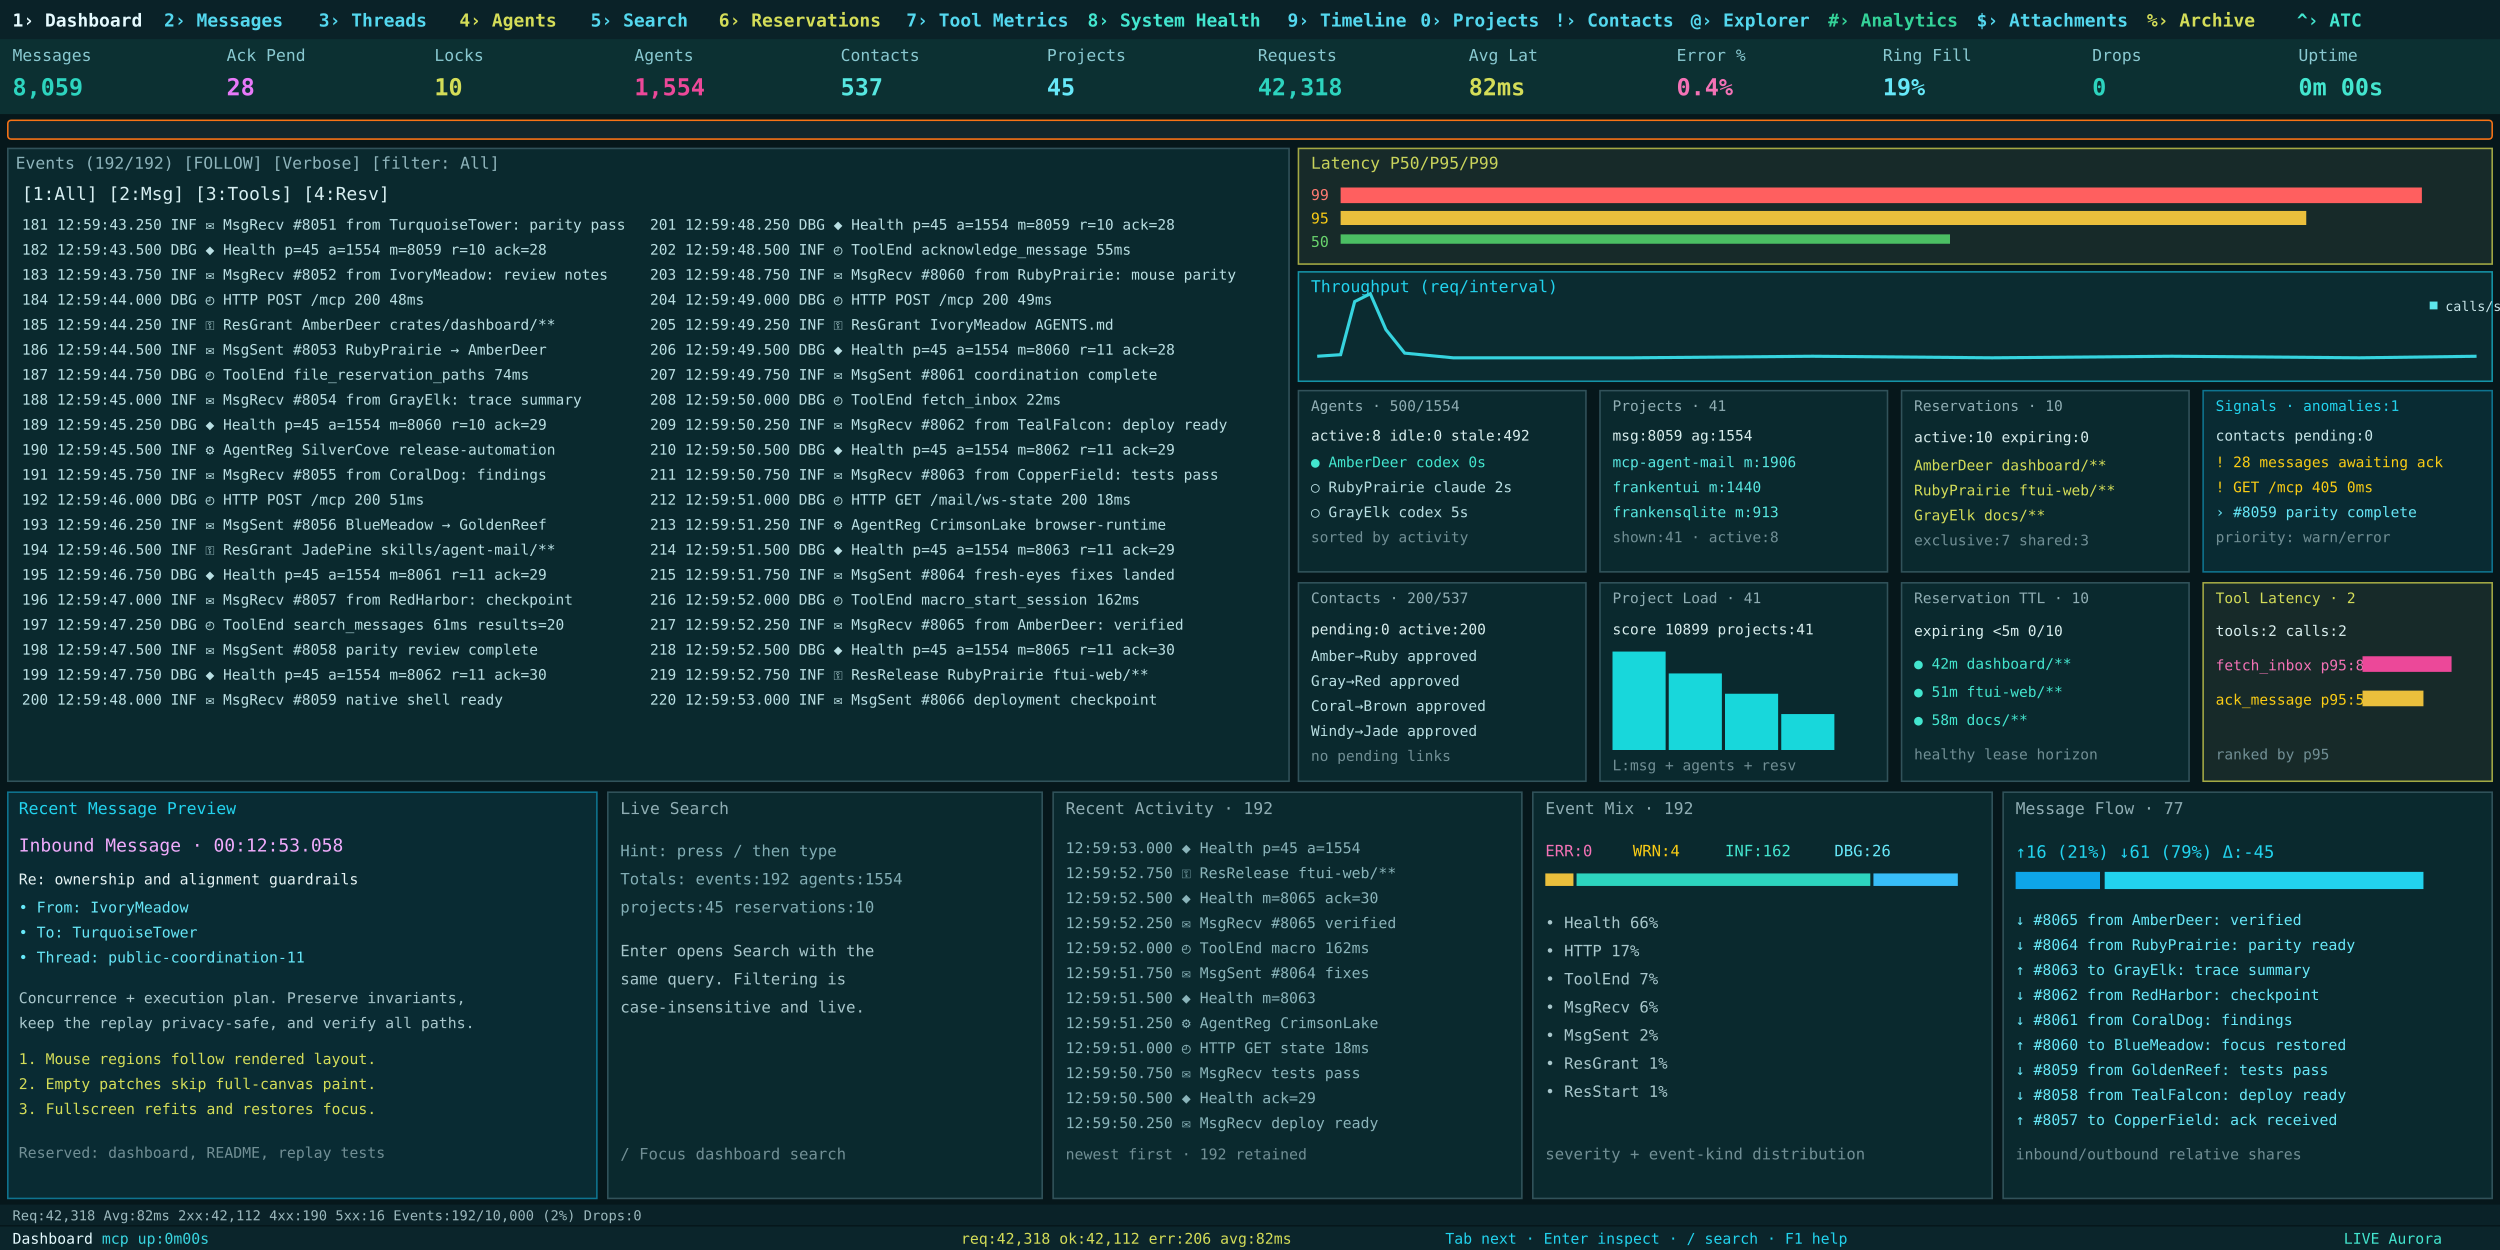
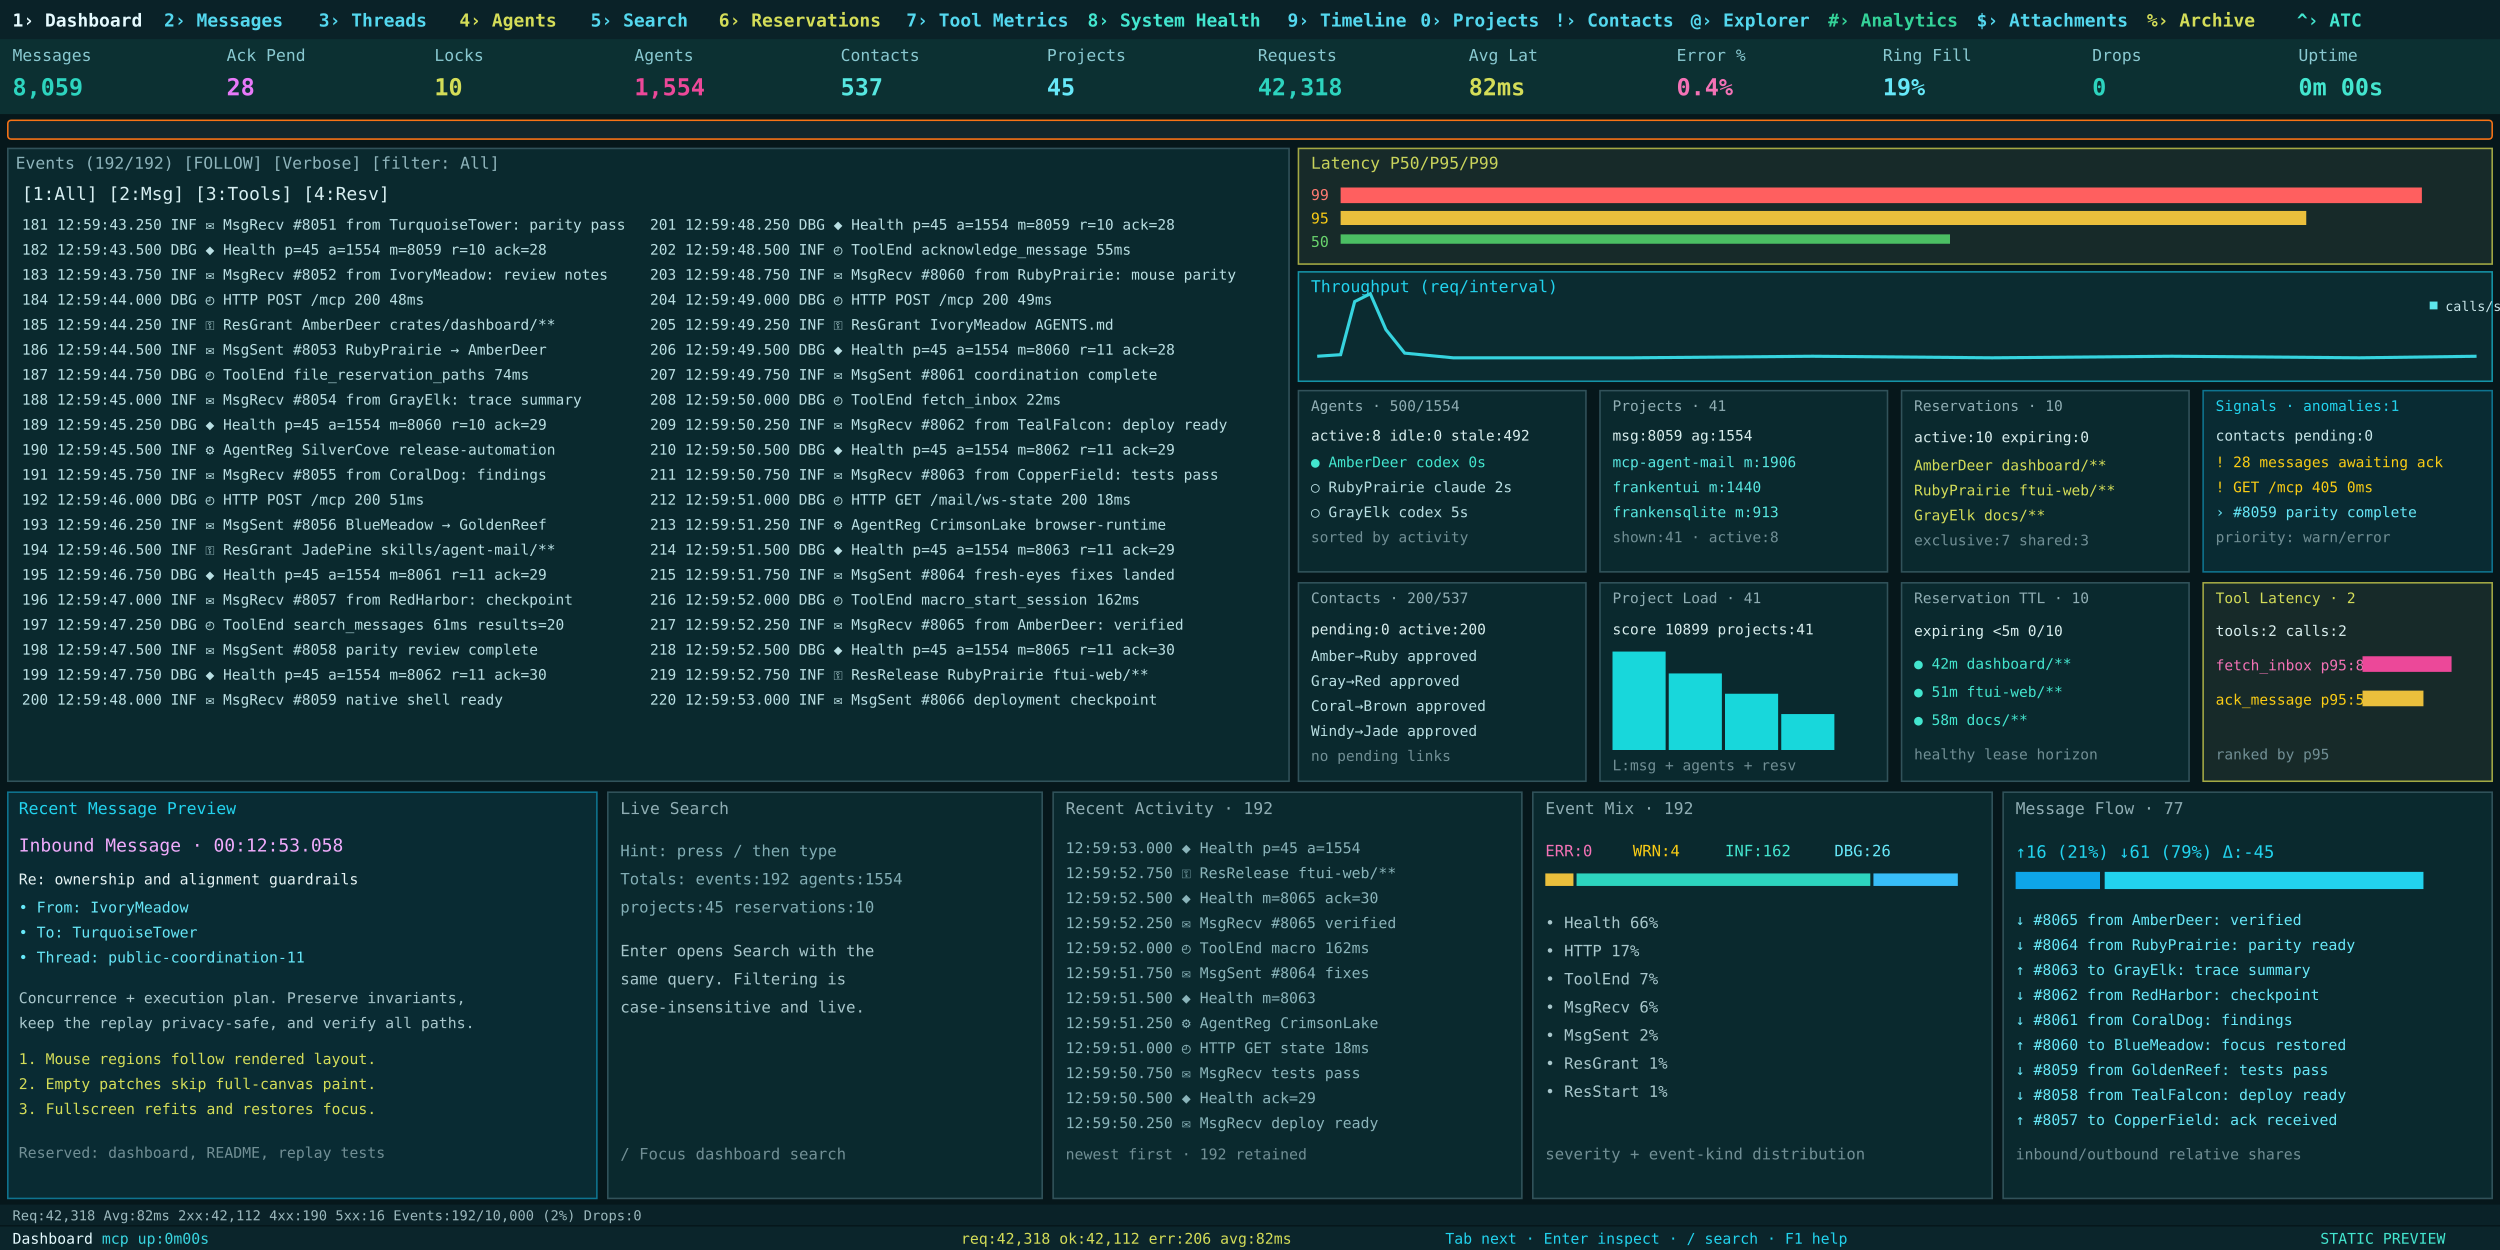
<svg xmlns="http://www.w3.org/2000/svg" width="1600" height="800" viewBox="0 0 1600 800" role="img" aria-labelledby="title desc">
  <rect width="1600" height="800" fill="#06171b" />
  <g font-family="Pragmasevka NF, ui-monospace, SFMono-Regular, Menlo, monospace">
    <rect width="1600" height="25" fill="#0a2228" />
    <text y="17" font-size="11.5" font-weight="600" fill="#54d8ef">
      <tspan x="8" fill="#e6fbff">1› Dashboard</tspan>
      <tspan x="105">2› Messages</tspan>
      <tspan x="204">3› Threads</tspan>
      <tspan x="294" fill="#d4dd58">4› Agents</tspan>
      <tspan x="378">5› Search</tspan>
      <tspan x="460" fill="#d4dd58">6› Reservations</tspan>
      <tspan x="580">7› Tool Metrics</tspan>
      <tspan x="696" fill="#43e6cf">8› System Health</tspan>
      <tspan x="824">9› Timeline</tspan>
      <tspan x="909">0› Projects</tspan>
      <tspan x="995">!› Contacts</tspan>
      <tspan x="1082">@› Explorer</tspan>
      <tspan x="1170" fill="#34d399">#› Analytics</tspan>
      <tspan x="1265">$› Attachments</tspan>
      <tspan x="1374" fill="#d4dd58">%› Archive</tspan>
      <tspan x="1470" fill="#43e6cf">^› ATC</tspan>
    </text>
    <rect y="25" width="1600" height="48" fill="#0c3032" />
    <g font-size="10.5" fill="#89c9d1">
      <text x="8" y="39">Messages</text>
      <text x="145" y="39">Ack Pend</text>
      <text x="278" y="39">Locks</text>
      <text x="406" y="39">Agents</text>
      <text x="538" y="39">Contacts</text>
      <text x="670" y="39">Projects</text>
      <text x="805" y="39">Requests</text>
      <text x="940" y="39">Avg Lat</text>
      <text x="1073" y="39">Error %</text>
      <text x="1205" y="39">Ring Fill</text>
      <text x="1339" y="39">Drops</text>
      <text x="1471" y="39">Uptime</text>
    </g>
    <g font-size="15" font-weight="600">
      <text x="8" y="61" fill="#2dd4bf">8,059</text>
      <text x="145" y="61" fill="#e879f9">28</text>
      <text x="278" y="61" fill="#d4dd58">10</text>
      <text x="406" y="61" fill="#ec4899">1,554</text>
      <text x="538" y="61" fill="#57e7e1">537</text>
      <text x="670" y="61" fill="#67e8f9">45</text>
      <text x="805" y="61" fill="#2dd4bf">42,318</text>
      <text x="940" y="61" fill="#d4dd58">82ms</text>
      <text x="1073" y="61" fill="#f472b6">0.4%</text>
      <text x="1205" y="61" fill="#67e8f9">19%</text>
      <text x="1339" y="61" fill="#2dd4bf">0</text>
      <text x="1471" y="61" fill="#43e6cf">0m 00s</text>
    </g>
    <rect x="5" y="77" width="1590" height="12" rx="2" fill="#13272c" stroke="#f97316" stroke-width="1" />
    <rect x="5" y="95" width="820" height="405" fill="#0a292e" stroke="#31525a" />
    <text x="10" y="108" font-size="10.5" fill="#8eb4bb">Events (192/192) [FOLLOW] [Verbose] [filter: All]</text>
    <text x="14" y="128" font-size="11.5" fill="#d7eff2">[1:All] [2:Msg] [3:Tools] [4:Resv]</text>
    <g font-size="9.3" fill="#b9dfe3">
      <text x="14" y="147">181 12:59:43.250 INF ✉ MsgRecv #8051 from TurquoiseTower: parity pass</text>
      <text x="14" y="163">182 12:59:43.500 DBG ◆ Health  p=45 a=1554 m=8059 r=10 ack=28</text>
      <text x="14" y="179">183 12:59:43.750 INF ✉ MsgRecv #8052 from IvoryMeadow: review notes</text>
      <text x="14" y="195">184 12:59:44.000 DBG ◴ HTTP    POST /mcp 200 48ms</text>
      <text x="14" y="211">185 12:59:44.250 INF ⚿ ResGrant AmberDeer crates/dashboard/**</text>
      <text x="14" y="227">186 12:59:44.500 INF ✉ MsgSent #8053 RubyPrairie → AmberDeer</text>
      <text x="14" y="243">187 12:59:44.750 DBG ◴ ToolEnd file_reservation_paths 74ms</text>
      <text x="14" y="259">188 12:59:45.000 INF ✉ MsgRecv #8054 from GrayElk: trace summary</text>
      <text x="14" y="275">189 12:59:45.250 DBG ◆ Health  p=45 a=1554 m=8060 r=10 ack=29</text>
      <text x="14" y="291">190 12:59:45.500 INF ⚙ AgentReg SilverCove release-automation</text>
      <text x="14" y="307">191 12:59:45.750 INF ✉ MsgRecv #8055 from CoralDog: findings</text>
      <text x="14" y="323">192 12:59:46.000 DBG ◴ HTTP    POST /mcp 200 51ms</text>
      <text x="14" y="339">193 12:59:46.250 INF ✉ MsgSent #8056 BlueMeadow → GoldenReef</text>
      <text x="14" y="355">194 12:59:46.500 INF ⚿ ResGrant JadePine skills/agent-mail/**</text>
      <text x="14" y="371">195 12:59:46.750 DBG ◆ Health  p=45 a=1554 m=8061 r=11 ack=29</text>
      <text x="14" y="387">196 12:59:47.000 INF ✉ MsgRecv #8057 from RedHarbor: checkpoint</text>
      <text x="14" y="403">197 12:59:47.250 DBG ◴ ToolEnd search_messages 61ms results=20</text>
      <text x="14" y="419">198 12:59:47.500 INF ✉ MsgSent #8058 parity review complete</text>
      <text x="14" y="435">199 12:59:47.750 DBG ◆ Health  p=45 a=1554 m=8062 r=11 ack=30</text>
      <text x="14" y="451">200 12:59:48.000 INF ✉ MsgRecv #8059 native shell ready</text>
      <text x="416" y="147">201 12:59:48.250 DBG ◆ Health  p=45 a=1554 m=8059 r=10 ack=28</text>
      <text x="416" y="163">202 12:59:48.500 INF ◴ ToolEnd acknowledge_message 55ms</text>
      <text x="416" y="179">203 12:59:48.750 INF ✉ MsgRecv #8060 from RubyPrairie: mouse parity</text>
      <text x="416" y="195">204 12:59:49.000 DBG ◴ HTTP    POST /mcp 200 49ms</text>
      <text x="416" y="211">205 12:59:49.250 INF ⚿ ResGrant IvoryMeadow AGENTS.md</text>
      <text x="416" y="227">206 12:59:49.500 DBG ◆ Health  p=45 a=1554 m=8060 r=11 ack=28</text>
      <text x="416" y="243">207 12:59:49.750 INF ✉ MsgSent #8061 coordination complete</text>
      <text x="416" y="259">208 12:59:50.000 DBG ◴ ToolEnd fetch_inbox 22ms</text>
      <text x="416" y="275">209 12:59:50.250 INF ✉ MsgRecv #8062 from TealFalcon: deploy ready</text>
      <text x="416" y="291">210 12:59:50.500 DBG ◆ Health  p=45 a=1554 m=8062 r=11 ack=29</text>
      <text x="416" y="307">211 12:59:50.750 INF ✉ MsgRecv #8063 from CopperField: tests pass</text>
      <text x="416" y="323">212 12:59:51.000 DBG ◴ HTTP    GET /mail/ws-state 200 18ms</text>
      <text x="416" y="339">213 12:59:51.250 INF ⚙ AgentReg CrimsonLake browser-runtime</text>
      <text x="416" y="355">214 12:59:51.500 DBG ◆ Health  p=45 a=1554 m=8063 r=11 ack=29</text>
      <text x="416" y="371">215 12:59:51.750 INF ✉ MsgSent #8064 fresh-eyes fixes landed</text>
      <text x="416" y="387">216 12:59:52.000 DBG ◴ ToolEnd macro_start_session 162ms</text>
      <text x="416" y="403">217 12:59:52.250 INF ✉ MsgRecv #8065 from AmberDeer: verified</text>
      <text x="416" y="419">218 12:59:52.500 DBG ◆ Health  p=45 a=1554 m=8065 r=11 ack=30</text>
      <text x="416" y="435">219 12:59:52.750 INF ⚿ ResRelease RubyPrairie ftui-web/**</text>
      <text x="416" y="451">220 12:59:53.000 INF ✉ MsgSent #8066 deployment checkpoint</text>
    </g>
    <rect x="831" y="95" width="764" height="74" fill="#172a29" stroke="#a3a944" />
    <text x="839" y="108" font-size="10.5" fill="#c9d45b">Latency P50/P95/P99</text>
    <text x="839" y="128" font-size="9.5" fill="#ff7b72">99</text>
    <rect x="858" y="120" width="692" height="10" fill="#ff5f5f" />
    <text x="839" y="143" font-size="9.5" fill="#facc15">95</text>
    <rect x="858" y="135" width="618" height="9" fill="#eabf3c" />
    <text x="839" y="158" font-size="9.5" fill="#69d46d">50</text>
    <rect x="858" y="150" width="390" height="6" fill="#4bbf63" />
    <rect x="831" y="174" width="764" height="70" fill="#0b2b30" stroke="#1593a7" />
    <text x="839" y="187" font-size="10.5" fill="#22d3ee">Throughput (req/interval)</text>
    <polyline points="843,228 858,227 867,193 877,188 887,211 899,226 930,229 1045,229 1160,228 1275,229 1390,228 1510,229 1585,228" fill="none" stroke="#36d4df" stroke-width="2" />
    <rect x="1555" y="193" width="5" height="5" fill="#5ee7ed" />
    <text x="1565" y="199" font-size="8.5" fill="#c8e6e9">calls/sec</text>
    <g font-size="9.3">
      <rect x="831" y="250" width="184" height="116" fill="#0a292e" stroke="#31525a" />
      <text x="839" y="263" fill="#90aeb4">Agents · 500/1554</text>
      <text x="839" y="282" fill="#d9eeee">active:8 idle:0 stale:492</text>
      <text x="839" y="299" fill="#43e6cf">● AmberDeer  codex 0s</text>
      <text x="839" y="315" fill="#b9dfe3">○ RubyPrairie claude 2s</text>
      <text x="839" y="331" fill="#b9dfe3">○ GrayElk codex 5s</text>
      <text x="839" y="347" fill="#718f95">sorted by activity</text>
      <rect x="1024" y="250" width="184" height="116" fill="#0a292e" stroke="#31525a" />
      <text x="1032" y="263" fill="#90aeb4">Projects · 41</text>
      <text x="1032" y="282" fill="#d9eeee">msg:8059 ag:1554</text>
      <text x="1032" y="299" fill="#57e7e1">mcp-agent-mail  m:1906</text>
      <text x="1032" y="315" fill="#57e7e1">frankentui      m:1440</text>
      <text x="1032" y="331" fill="#57e7e1">frankensqlite   m:913</text>
      <text x="1032" y="347" fill="#718f95">shown:41 · active:8</text>
      <rect x="1217" y="250" width="184" height="116" fill="#0a292e" stroke="#31525a" />
      <text x="1225" y="263" fill="#90aeb4">Reservations · 10</text>
      <text x="1225" y="283" fill="#d9eeee">active:10 expiring:0</text>
      <text x="1225" y="301" fill="#d4dd58">AmberDeer dashboard/**</text>
      <text x="1225" y="317" fill="#d4dd58">RubyPrairie ftui-web/**</text>
      <text x="1225" y="333" fill="#d4dd58">GrayElk docs/**</text>
      <text x="1225" y="349" fill="#718f95">exclusive:7 shared:3</text>
      <rect x="1410" y="250" width="185" height="116" fill="#092b33" stroke="#0e7490" />
      <text x="1418" y="263" fill="#22d3ee">Signals · anomalies:1</text>
      <text x="1418" y="282" fill="#c9e7ea">contacts pending:0</text>
      <text x="1418" y="299" fill="#facc15">! 28 messages awaiting ack</text>
      <text x="1418" y="315" fill="#facc15">! GET /mcp 405 0ms</text>
      <text x="1418" y="331" fill="#67e8f9">› #8059 parity complete</text>
      <text x="1418" y="347" fill="#718f95">priority: warn/error</text>
      <rect x="831" y="373" width="184" height="127" fill="#0a292e" stroke="#31525a" />
      <text x="839" y="386" fill="#90aeb4">Contacts · 200/537</text>
      <text x="839" y="406" fill="#d9eeee">pending:0 active:200</text>
      <text x="839" y="423" fill="#b9dfe3">Amber→Ruby approved</text>
      <text x="839" y="439" fill="#b9dfe3">Gray→Red approved</text>
      <text x="839" y="455" fill="#b9dfe3">Coral→Brown approved</text>
      <text x="839" y="471" fill="#b9dfe3">Windy→Jade approved</text>
      <text x="839" y="487" fill="#718f95">no pending links</text>
      <rect x="1024" y="373" width="184" height="127" fill="#0a292e" stroke="#31525a" />
      <text x="1032" y="386" fill="#90aeb4">Project Load · 41</text>
      <text x="1032" y="406" fill="#d9eeee">score 10899 projects:41</text>
      <rect x="1032" y="417" width="34" height="63" fill="#18d7db" />
      <rect x="1068" y="431" width="34" height="49" fill="#18d7db" />
      <rect x="1104" y="444" width="34" height="36" fill="#18d7db" />
      <rect x="1140" y="457" width="34" height="23" fill="#18d7db" />
      <text x="1032" y="493" fill="#718f95">L:msg + agents + resv</text>
      <rect x="1217" y="373" width="184" height="127" fill="#0a292e" stroke="#31525a" />
      <text x="1225" y="386" fill="#90aeb4">Reservation TTL · 10</text>
      <text x="1225" y="407" fill="#d9eeee">expiring &lt;5m 0/10</text>
      <text x="1225" y="428" fill="#43e6cf">● 42m dashboard/**</text>
      <text x="1225" y="446" fill="#43e6cf">● 51m ftui-web/**</text>
      <text x="1225" y="464" fill="#43e6cf">● 58m docs/**</text>
      <text x="1225" y="486" fill="#718f95">healthy lease horizon</text>
      <rect x="1410" y="373" width="185" height="127" fill="#172a29" stroke="#a3a944" />
      <text x="1418" y="386" fill="#d4dd58">Tool Latency · 2</text>
      <text x="1418" y="407" fill="#d9eeee">tools:2 calls:2</text>
      <text x="1418" y="429" fill="#f472b6">fetch_inbox    p95:82ms</text>
      <rect x="1512" y="420" width="57" height="10" fill="#ec4899" />
      <text x="1418" y="451" fill="#facc15">ack_message    p95:58ms</text>
      <rect x="1512" y="442" width="39" height="10" fill="#eabf3c" />
      <text x="1418" y="486" fill="#718f95">ranked by p95</text>
    </g>
    <rect x="5" y="507" width="377" height="260" fill="#092b33" stroke="#0e7490" />
    <text x="12" y="521" font-size="10.5" fill="#22d3ee">Recent Message Preview</text>
    <text x="12" y="545" font-size="11.5" fill="#f0abfc">Inbound Message · 00:12:53.058</text>
    <g font-size="9.5">
      <text x="12" y="566" fill="#e6f4f5">Re: ownership and alignment guardrails</text>
      <text x="12" y="584" fill="#67e8f9">• From: IvoryMeadow</text>
      <text x="12" y="600" fill="#67e8f9">• To: TurquoiseTower</text>
      <text x="12" y="616" fill="#67e8f9">• Thread: public-coordination-11</text>
      <text x="12" y="642" fill="#a8c7cc">Concurrence + execution plan. Preserve invariants,</text>
      <text x="12" y="658" fill="#a8c7cc">keep the replay privacy-safe, and verify all paths.</text>
      <text x="12" y="681" fill="#d4dd58">1. Mouse regions follow rendered layout.</text>
      <text x="12" y="697" fill="#d4dd58">2. Empty patches skip full-canvas paint.</text>
      <text x="12" y="713" fill="#d4dd58">3. Fullscreen refits and restores focus.</text>
      <text x="12" y="741" fill="#718f95">Reserved: dashboard, README, replay tests</text>
    </g>
    <rect x="389" y="507" width="278" height="260" fill="#0a292e" stroke="#31525a" />
    <text x="397" y="521" font-size="10.5" fill="#90aeb4">Live Search</text>
    <g font-size="10">
      <text x="397" y="548" fill="#82aeb5">Hint: press / then type</text>
      <text x="397" y="566" fill="#82aeb5">Totals: events:192 agents:1554</text>
      <text x="397" y="584" fill="#82aeb5">projects:45 reservations:10</text>
      <text x="397" y="612" fill="#a8c7cc">Enter opens Search with the</text>
      <text x="397" y="630" fill="#a8c7cc">same query. Filtering is</text>
      <text x="397" y="648" fill="#a8c7cc">case-insensitive and live.</text>
      <text x="397" y="742" fill="#718f95">/ Focus dashboard search</text>
    </g>
    <rect x="674" y="507" width="300" height="260" fill="#0a292e" stroke="#31525a" />
    <text x="682" y="521" font-size="10.5" fill="#90aeb4">Recent Activity · 192</text>
    <g font-size="9.5" fill="#8ab4ba">
      <text x="682" y="546">12:59:53.000 ◆ Health p=45 a=1554</text>
      <text x="682" y="562">12:59:52.750 ⚿ ResRelease ftui-web/**</text>
      <text x="682" y="578">12:59:52.500 ◆ Health m=8065 ack=30</text>
      <text x="682" y="594">12:59:52.250 ✉ MsgRecv #8065 verified</text>
      <text x="682" y="610">12:59:52.000 ◴ ToolEnd macro 162ms</text>
      <text x="682" y="626">12:59:51.750 ✉ MsgSent #8064 fixes</text>
      <text x="682" y="642">12:59:51.500 ◆ Health m=8063</text>
      <text x="682" y="658">12:59:51.250 ⚙ AgentReg CrimsonLake</text>
      <text x="682" y="674">12:59:51.000 ◴ HTTP GET state 18ms</text>
      <text x="682" y="690">12:59:50.750 ✉ MsgRecv tests pass</text>
      <text x="682" y="706">12:59:50.500 ◆ Health ack=29</text>
      <text x="682" y="722">12:59:50.250 ✉ MsgRecv deploy ready</text>
      <text x="682" y="742" fill="#718f95">newest first · 192 retained</text>
    </g>
    <rect x="981" y="507" width="294" height="260" fill="#0a292e" stroke="#31525a" />
    <text x="989" y="521" font-size="10.5" fill="#90aeb4">Event Mix · 192</text>
    <text x="989" y="548" font-size="10" fill="#f472b6">ERR:0</text>
    <text x="1045" y="548" font-size="10" fill="#facc15">WRN:4</text>
    <text x="1104" y="548" font-size="10" fill="#43e6cf">INF:162</text>
    <text x="1174" y="548" font-size="10" fill="#67e8f9">DBG:26</text>
    <rect x="989" y="559" width="0" height="8" fill="#ef4444" />
    <rect x="989" y="559" width="18" height="8" fill="#eabf3c" />
    <rect x="1009" y="559" width="188" height="8" fill="#2dd4bf" />
    <rect x="1199" y="559" width="54" height="8" fill="#38bdf8" />
    <g font-size="10" fill="#a8c7cc">
      <text x="989" y="594">• Health      66%</text>
      <text x="989" y="612">• HTTP        17%</text>
      <text x="989" y="630">• ToolEnd      7%</text>
      <text x="989" y="648">• MsgRecv      6%</text>
      <text x="989" y="666">• MsgSent      2%</text>
      <text x="989" y="684">• ResGrant     1%</text>
      <text x="989" y="702">• ResStart     1%</text>
      <text x="989" y="742" fill="#718f95">severity + event-kind distribution</text>
    </g>
    <rect x="1282" y="507" width="313" height="260" fill="#0a292e" stroke="#31525a" />
    <text x="1290" y="521" font-size="10.5" fill="#90aeb4">Message Flow · 77</text>
    <text x="1290" y="549" font-size="11" fill="#22d3ee">↑16 (21%)  ↓61 (79%)  Δ:-45</text>
    <rect x="1290" y="558" width="54" height="11" fill="#0ea5e9" />
    <rect x="1347" y="558" width="204" height="11" fill="#22d3ee" />
    <g font-size="9.5" fill="#67e8f9">
      <text x="1290" y="592">↓ #8065 from AmberDeer: verified</text>
      <text x="1290" y="608">↓ #8064 from RubyPrairie: parity ready</text>
      <text x="1290" y="624">↑ #8063 to GrayElk: trace summary</text>
      <text x="1290" y="640">↓ #8062 from RedHarbor: checkpoint</text>
      <text x="1290" y="656">↓ #8061 from CoralDog: findings</text>
      <text x="1290" y="672">↑ #8060 to BlueMeadow: focus restored</text>
      <text x="1290" y="688">↓ #8059 from GoldenReef: tests pass</text>
      <text x="1290" y="704">↓ #8058 from TealFalcon: deploy ready</text>
      <text x="1290" y="720">↑ #8057 to CopperField: ack received</text>
      <text x="1290" y="742" fill="#718f95">inbound/outbound relative shares</text>
    </g>
    <rect y="771" width="1600" height="13" fill="#0a2228" />
    <text x="8" y="781" font-size="8.8" fill="#9bb8bd">Req:42,318 Avg:82ms 2xx:42,112 4xx:190 5xx:16   Events:192/10,000 (2%) Drops:0</text>
    <rect y="785" width="1600" height="15" fill="#0b252b" />
    <text x="8" y="796" font-size="9.5" fill="#39d5e0">
      <tspan fill="#e6fbff">Dashboard</tspan>  mcp  up:0m00s</text>
    <text x="615" y="796" font-size="9.5" fill="#d4dd58">req:42,318 ok:42,112 err:206 avg:82ms</text>
    <text x="925" y="796" font-size="9.5" fill="#22d3ee">Tab next · Enter inspect · / search · F1 help</text>
-     <text x="1500" y="796" font-size="9.5" fill="#43e6cf">LIVE Aurora</text>
+     <text x="1485" y="796" font-size="9.5" fill="#43e6cf">STATIC PREVIEW</text>
  </g>
</svg>
